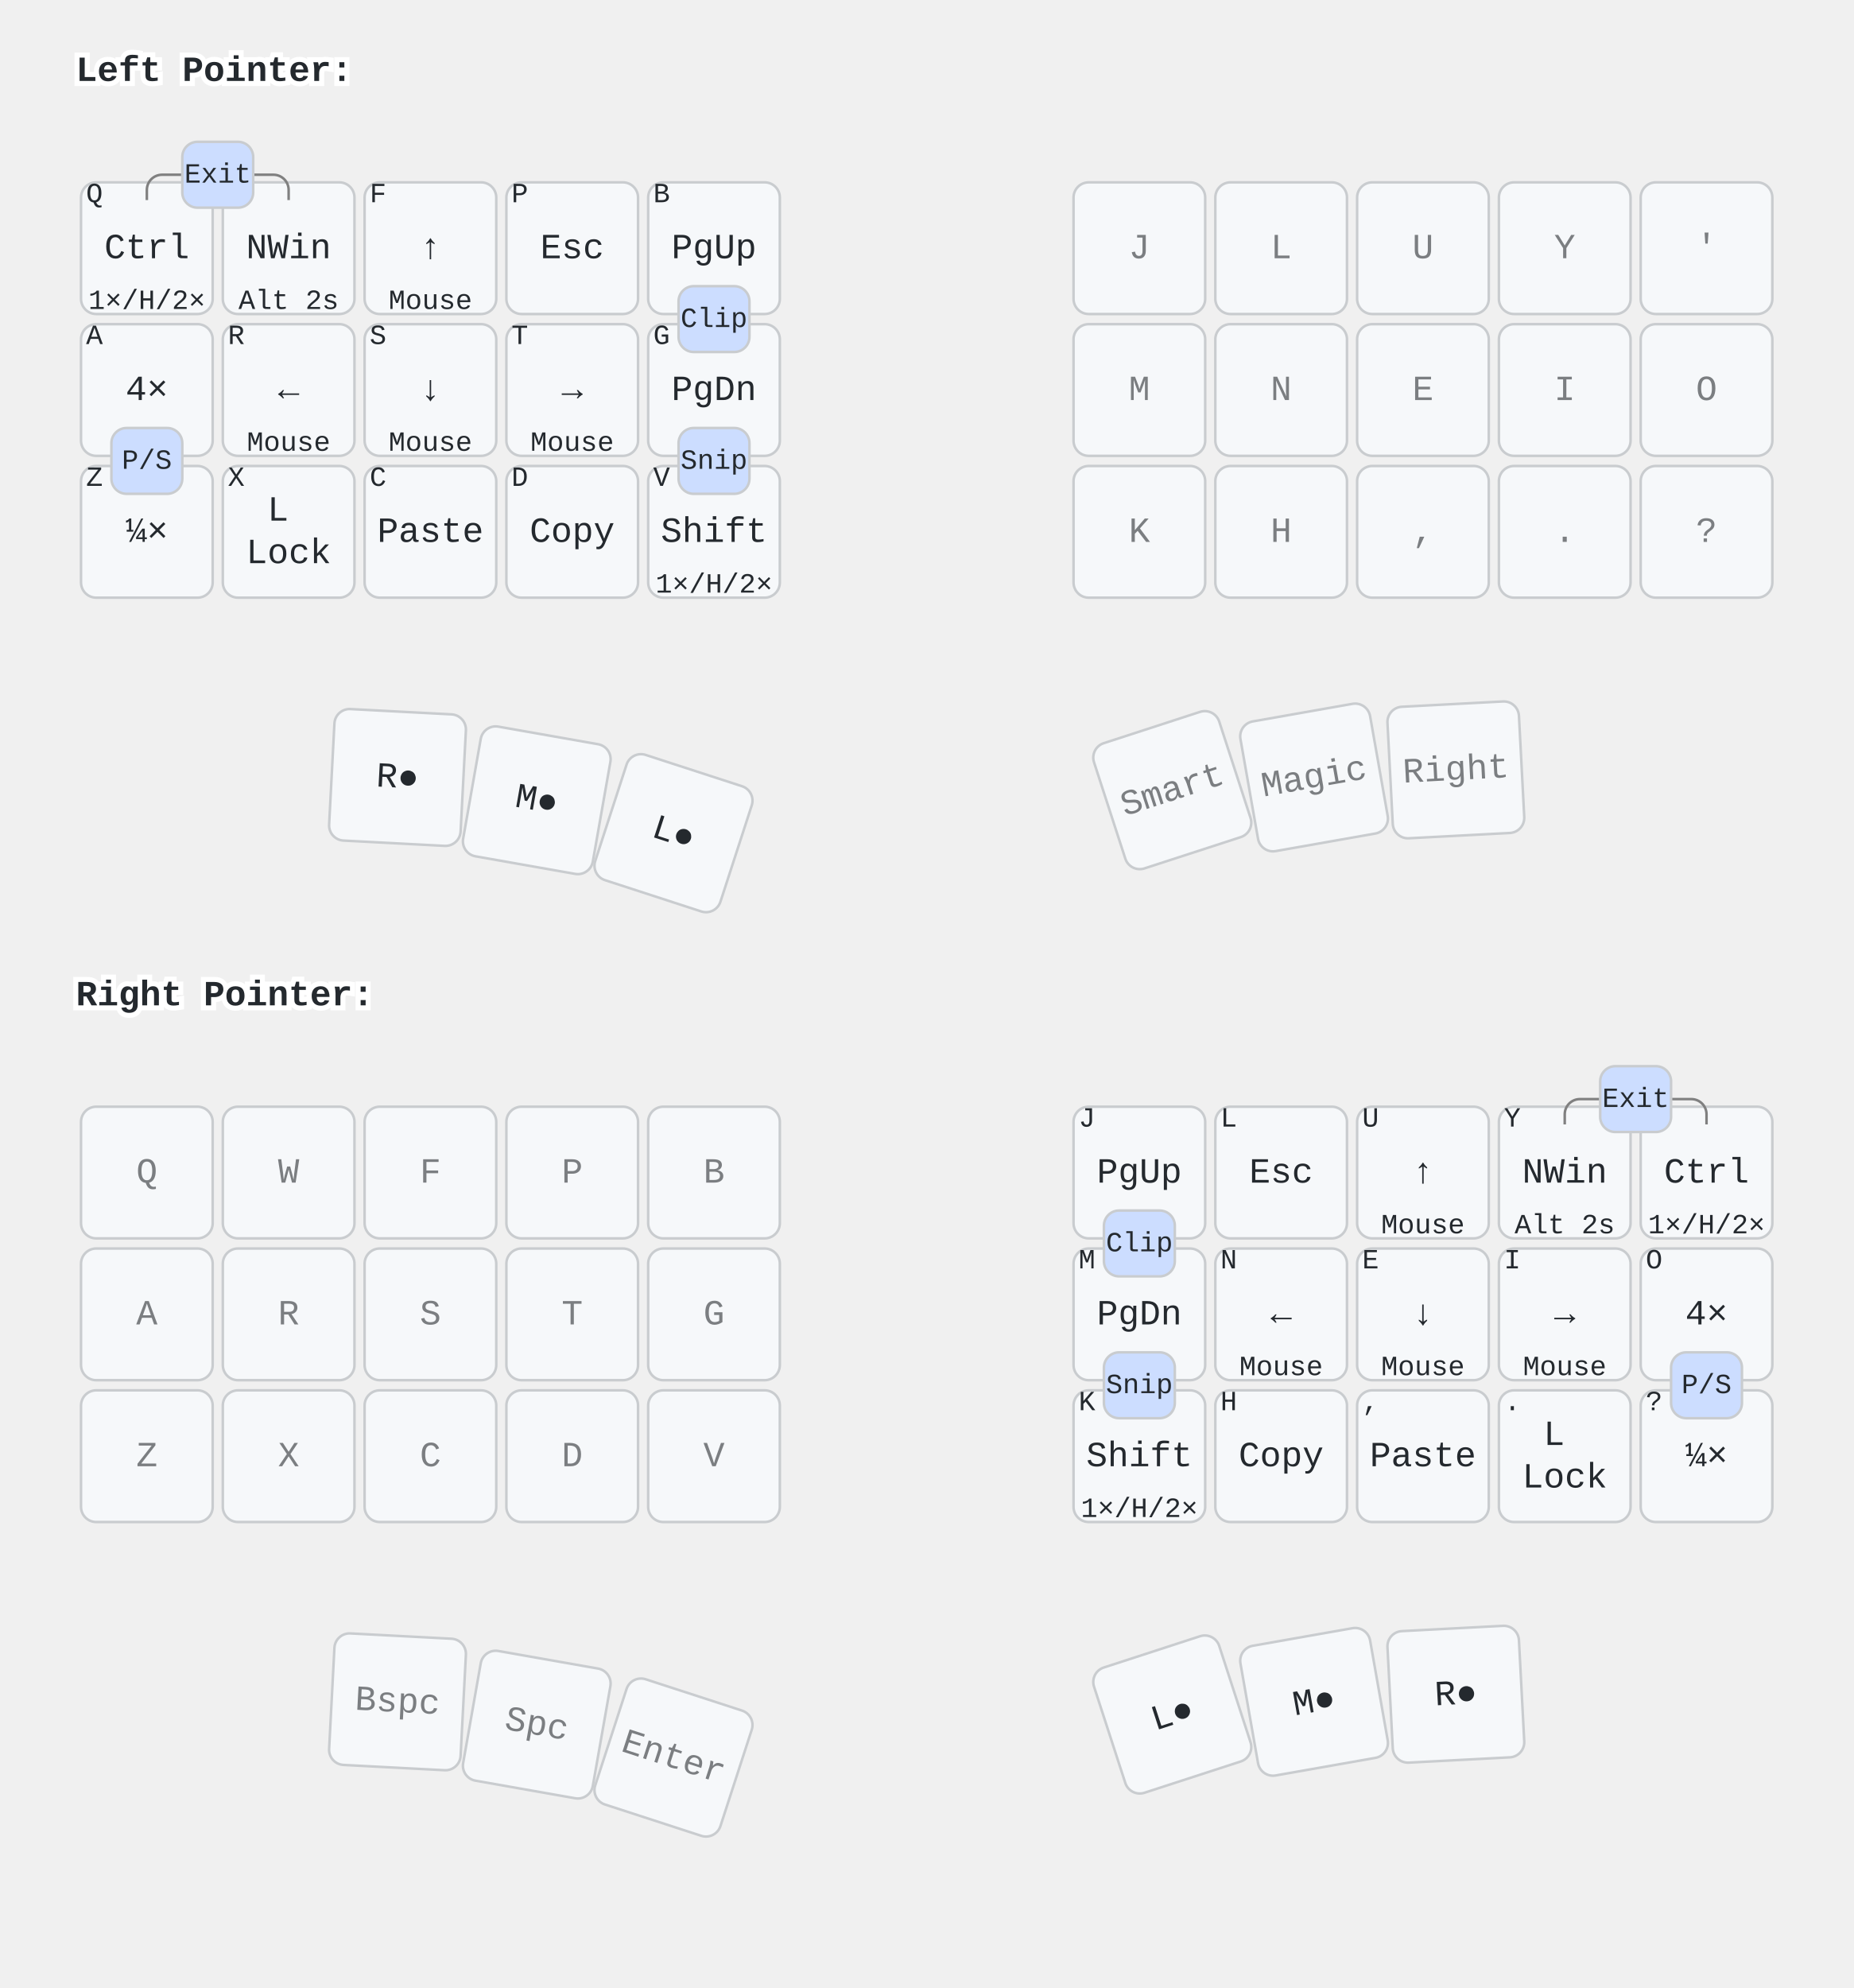
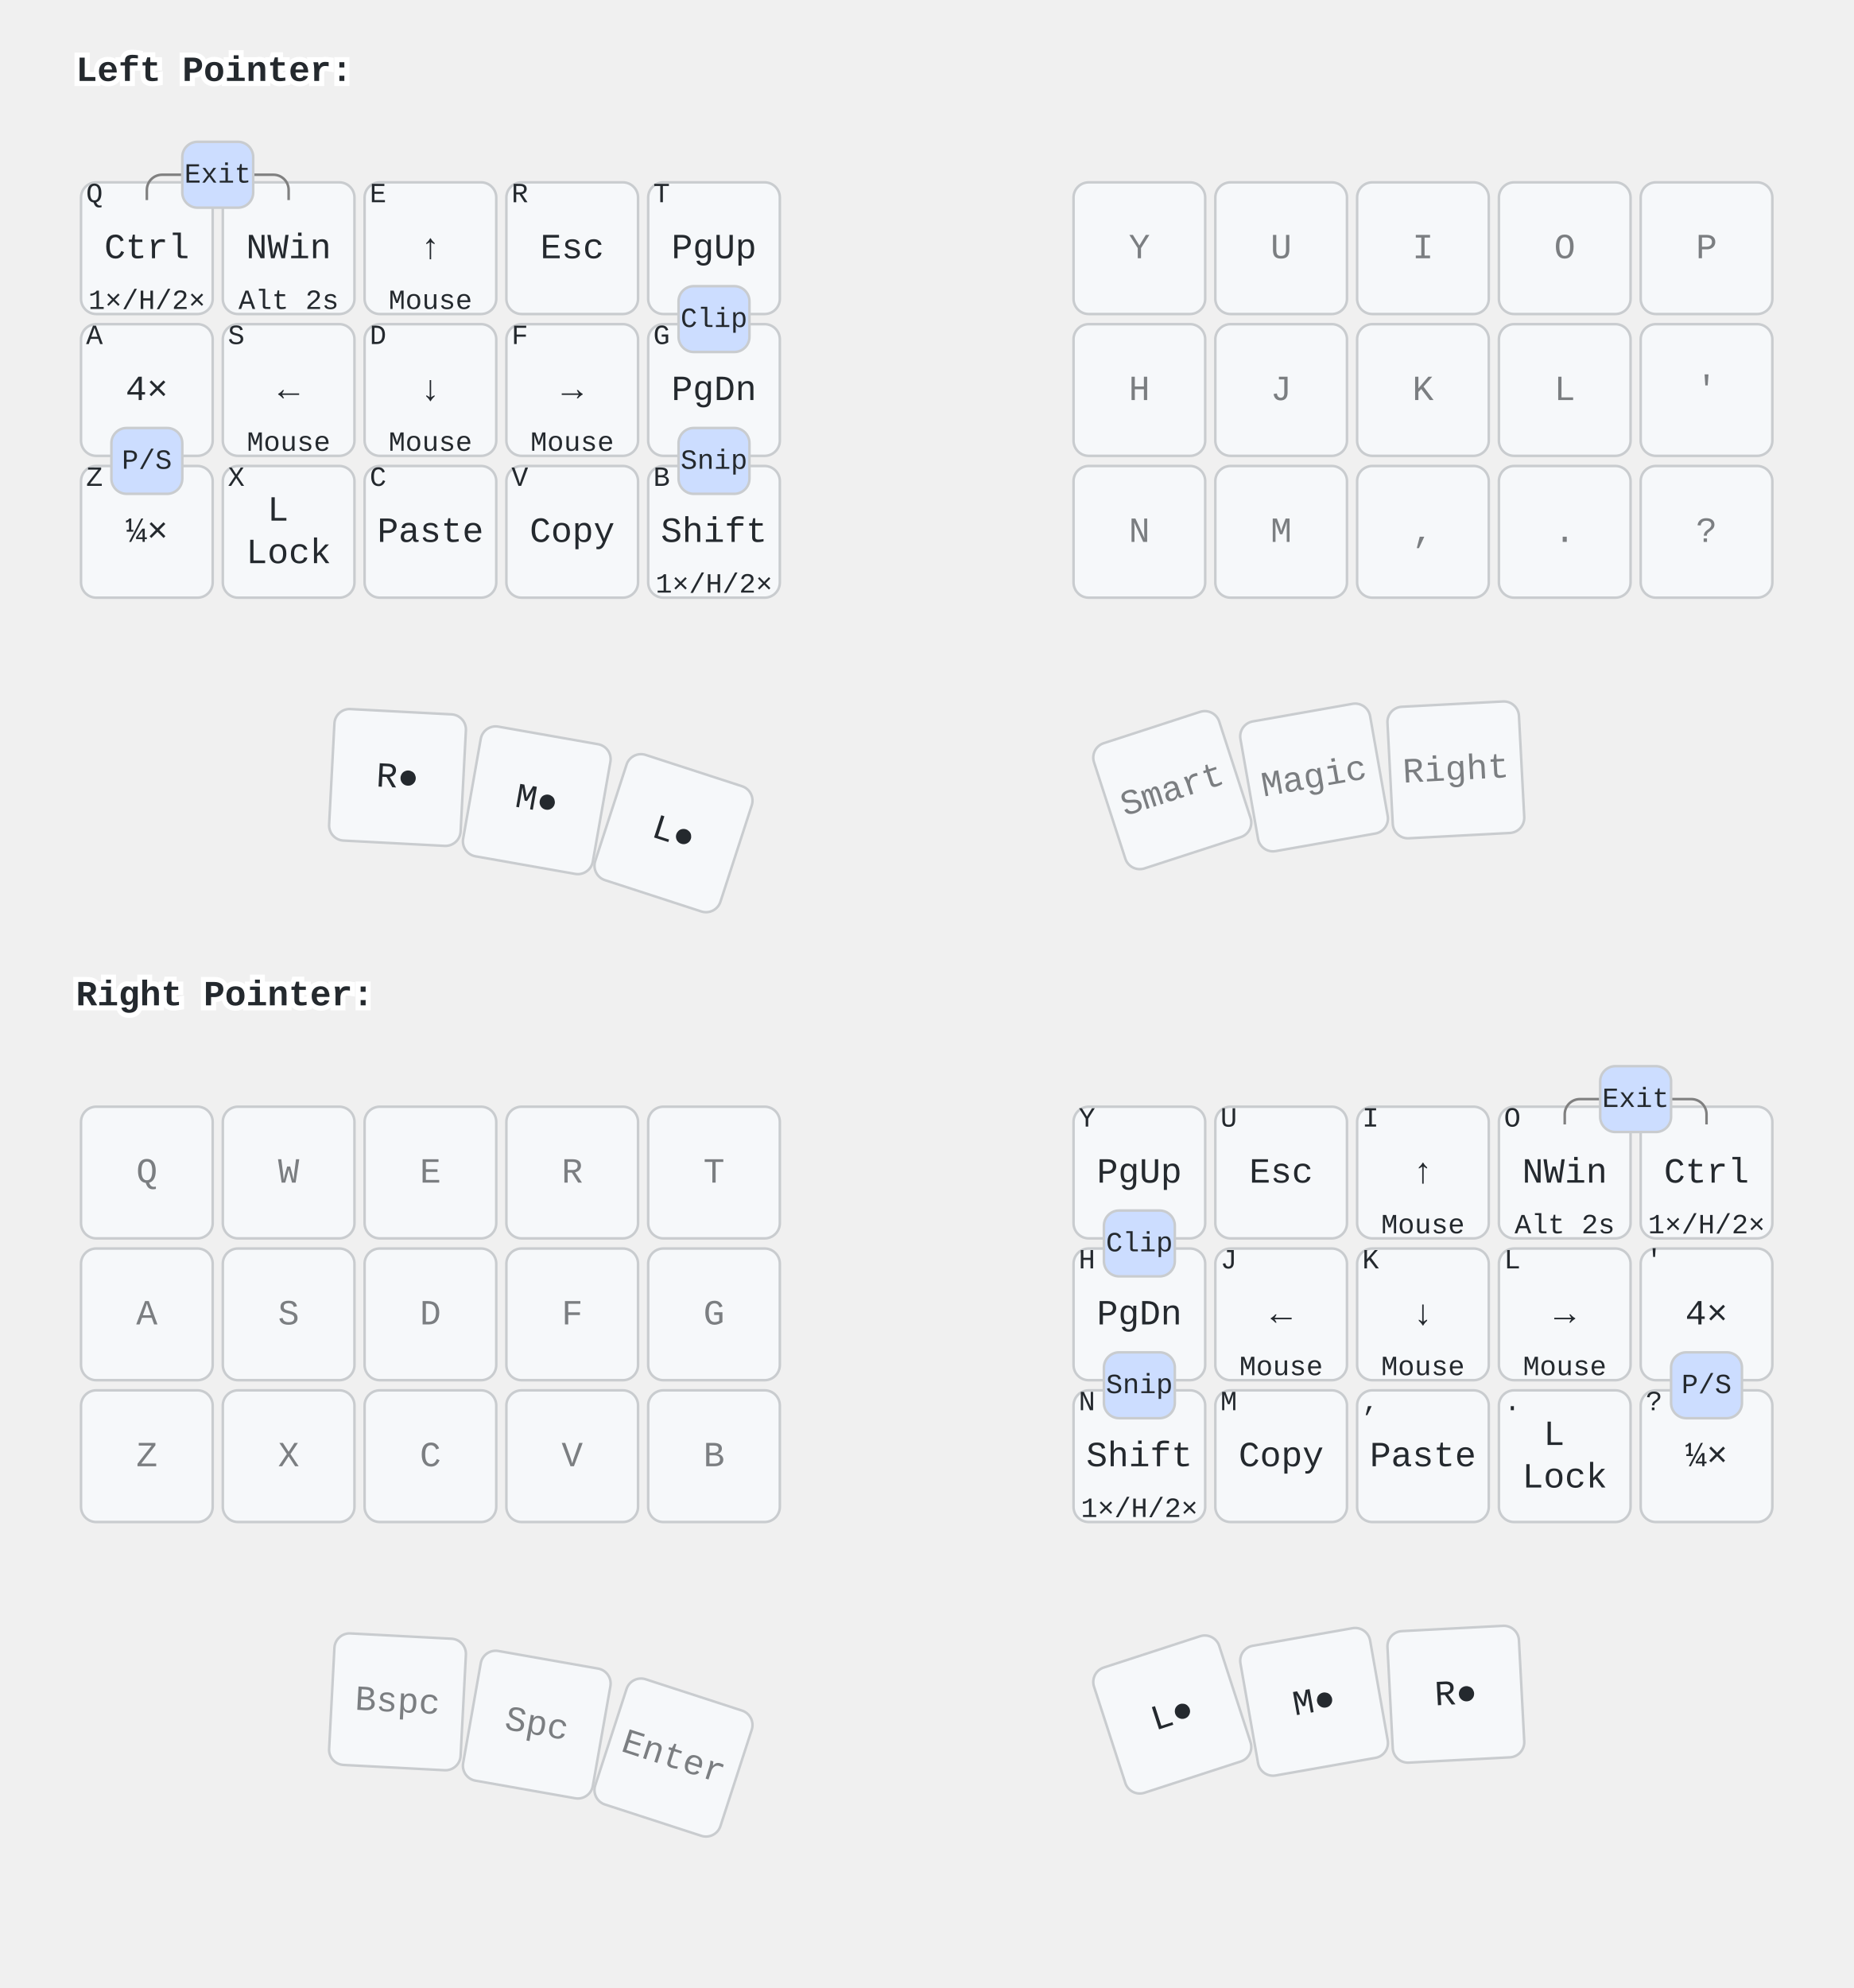
<svg xmlns="http://www.w3.org/2000/svg" width="732" height="785" viewBox="0 0 732 785" class="keymap">
  <style>/* inherit to force styles through use tags */
svg path {
    fill: inherit;
}

/* font and background color specifications */
svg.keymap {
    font-family: SFMono-Regular,Consolas,Liberation Mono,Menlo,monospace;
    font-size: 14px;
    font-kerning: normal;
    text-rendering: optimizeLegibility;
    fill: #24292e;
}

/* default key styling */
rect.key {
    fill: #f6f8fa;
}

rect.key, rect.combo {
    stroke: #c9cccf;
    stroke-width: 1;
}

/* default key side styling, only used is draw_key_sides is set */
rect.side {
    filter: brightness(90%);
}

/* color accent for combo boxes */
rect.combo, rect.combo-separate {
    fill: #cdf;
}

/* color accent for held keys */
rect.held, rect.combo.held {
    fill: #fdd;
}

/* color accent for ghost (optional) keys */
rect.ghost, rect.combo.ghost {
    stroke-dasharray: 4, 4;
    stroke-width: 2;
}

text {
    text-anchor: middle;
    dominant-baseline: middle;
}

/* styling for layer labels */
text.label {
    font-weight: bold;
    text-anchor: start;
    stroke: white;
    stroke-width: 4;
    paint-order: stroke;
}

/* styling for optional footer */
text.footer {
    text-anchor: end;
    dominant-baseline: auto;
    stroke: white;
    stroke-width: 4;
    paint-order: stroke;
}

/* styling for combo tap, and key non-tap label text */
text.combo, text.hold, text.shifted, text.left, text.right, text.tl, text.tr, text.bl, text.br {
    font-size: 11px;
}

text.hold, text.bl, text.br {
    text-anchor: middle;
    dominant-baseline: auto;
}

text.shifted, text.tl, text.tr {
    text-anchor: middle;
    dominant-baseline: hanging;
}

text.left, text.tl, text.bl {
    text-anchor: start;
}

text.right, text.tr, text.br {
    text-anchor: end;
}

text.layer-activator {
    text-decoration: underline;
}

/* styling for hold/shifted label text in combo box */
text.combo.hold, text.combo.shifted, text.combo.left, text.combo.right {
    font-size: 8px;
}

/* lighter symbol for transparent keys */
text.trans {
    fill: #7b7e81;
}

/* styling for combo dendrons */
path.combo {
    stroke-width: 1;
    stroke: gray;
    fill: none;
}

/* Start Tabler Icons Cleanup */
/* cannot use height/width with glyphs */
.icon-tabler &gt; path {
    fill: inherit;
    stroke: inherit;
    stroke-width: 2;
}
/* hide tabler's default box */
.icon-tabler &gt; path[stroke="none"][fill="none"] {
    visibility: hidden;
}
/* End Tabler Icons Cleanup */
</style>
  <g transform="translate(30, 0)" class="layer-Left Pointer">
    <text x="0" y="28" class="label" id="Left-Pointer">Left Pointer:</text>
    <g transform="translate(0, 70)">
      <g transform="translate(28, 28)" class="key keypos-0">
        <rect rx="6" ry="6" x="-26" y="-26" width="52" height="52" class="key" />
        <text x="0" y="0" class="key tap">Ctrl</text>
        <text x="0" y="24" class="key hold">1×/H/2×</text>
        <text x="-24" y="-24" class="key tl">Q</text>
      </g>
      <g transform="translate(84, 28)" class="key keypos-1">
        <rect rx="6" ry="6" x="-26" y="-26" width="52" height="52" class="key" />
        <text x="0" y="0" class="key tap">NWin</text>
        <text x="0" y="24" class="key hold">Alt 2s</text>
        <text x="-24" y="-24" class="key tl">W</text>
      </g>
      <g transform="translate(140, 28)" class="key keypos-2">
        <rect rx="6" ry="6" x="-26" y="-26" width="52" height="52" class="key" />
        <text x="0" y="0" class="key tap">↑</text>
        <text x="0" y="24" class="key hold">Mouse</text>
-         <text x="-24" y="-24" class="key tl">F</text>
+         <text x="-24" y="-24" class="key tl">E</text>
      </g>
      <g transform="translate(196, 28)" class="key keypos-3">
        <rect rx="6" ry="6" x="-26" y="-26" width="52" height="52" class="key" />
        <text x="0" y="0" class="key tap">Esc</text>
-         <text x="-24" y="-24" class="key tl">P</text>
+         <text x="-24" y="-24" class="key tl">R</text>
      </g>
      <g transform="translate(252, 28)" class="key keypos-4">
        <rect rx="6" ry="6" x="-26" y="-26" width="52" height="52" class="key" />
        <text x="0" y="0" class="key tap">PgUp</text>
-         <text x="-24" y="-24" class="key tl">B</text>
+         <text x="-24" y="-24" class="key tl">T</text>
      </g>
      <g transform="translate(420, 28)" class="key trans keypos-5">
        <rect rx="6" ry="6" x="-26" y="-26" width="52" height="52" class="key trans" />
-         <text x="0" y="0" class="key trans tap">J</text>
+         <text x="0" y="0" class="key trans tap">Y</text>
      </g>
      <g transform="translate(476, 28)" class="key trans keypos-6">
        <rect rx="6" ry="6" x="-26" y="-26" width="52" height="52" class="key trans" />
-         <text x="0" y="0" class="key trans tap">L</text>
+         <text x="0" y="0" class="key trans tap">U</text>
      </g>
      <g transform="translate(532, 28)" class="key trans keypos-7">
        <rect rx="6" ry="6" x="-26" y="-26" width="52" height="52" class="key trans" />
-         <text x="0" y="0" class="key trans tap">U</text>
+         <text x="0" y="0" class="key trans tap">I</text>
      </g>
      <g transform="translate(588, 28)" class="key trans keypos-8">
        <rect rx="6" ry="6" x="-26" y="-26" width="52" height="52" class="key trans" />
-         <text x="0" y="0" class="key trans tap">Y</text>
+         <text x="0" y="0" class="key trans tap">O</text>
      </g>
      <g transform="translate(644, 28)" class="key trans keypos-9">
        <rect rx="6" ry="6" x="-26" y="-26" width="52" height="52" class="key trans" />
-         <text x="0" y="0" class="key trans tap">'</text>
+         <text x="0" y="0" class="key trans tap">P</text>
      </g>
      <g transform="translate(28, 84)" class="key keypos-10">
        <rect rx="6" ry="6" x="-26" y="-26" width="52" height="52" class="key" />
        <text x="0" y="0" class="key tap">4×</text>
        <text x="-24" y="-24" class="key tl">A</text>
      </g>
      <g transform="translate(84, 84)" class="key keypos-11">
        <rect rx="6" ry="6" x="-26" y="-26" width="52" height="52" class="key" />
        <text x="0" y="0" class="key tap">←</text>
        <text x="0" y="24" class="key hold">Mouse</text>
-         <text x="-24" y="-24" class="key tl">R</text>
+         <text x="-24" y="-24" class="key tl">S</text>
      </g>
      <g transform="translate(140, 84)" class="key keypos-12">
        <rect rx="6" ry="6" x="-26" y="-26" width="52" height="52" class="key" />
        <text x="0" y="0" class="key tap">↓</text>
        <text x="0" y="24" class="key hold">Mouse</text>
-         <text x="-24" y="-24" class="key tl">S</text>
+         <text x="-24" y="-24" class="key tl">D</text>
      </g>
      <g transform="translate(196, 84)" class="key keypos-13">
        <rect rx="6" ry="6" x="-26" y="-26" width="52" height="52" class="key" />
        <text x="0" y="0" class="key tap">→</text>
        <text x="0" y="24" class="key hold">Mouse</text>
-         <text x="-24" y="-24" class="key tl">T</text>
+         <text x="-24" y="-24" class="key tl">F</text>
      </g>
      <g transform="translate(252, 84)" class="key keypos-14">
        <rect rx="6" ry="6" x="-26" y="-26" width="52" height="52" class="key" />
        <text x="0" y="0" class="key tap">PgDn</text>
        <text x="-24" y="-24" class="key tl">G</text>
      </g>
      <g transform="translate(420, 84)" class="key trans keypos-15">
        <rect rx="6" ry="6" x="-26" y="-26" width="52" height="52" class="key trans" />
-         <text x="0" y="0" class="key trans tap">M</text>
+         <text x="0" y="0" class="key trans tap">H</text>
      </g>
      <g transform="translate(476, 84)" class="key trans keypos-16">
        <rect rx="6" ry="6" x="-26" y="-26" width="52" height="52" class="key trans" />
-         <text x="0" y="0" class="key trans tap">N</text>
+         <text x="0" y="0" class="key trans tap">J</text>
      </g>
      <g transform="translate(532, 84)" class="key trans keypos-17">
        <rect rx="6" ry="6" x="-26" y="-26" width="52" height="52" class="key trans" />
-         <text x="0" y="0" class="key trans tap">E</text>
+         <text x="0" y="0" class="key trans tap">K</text>
      </g>
      <g transform="translate(588, 84)" class="key trans keypos-18">
        <rect rx="6" ry="6" x="-26" y="-26" width="52" height="52" class="key trans" />
-         <text x="0" y="0" class="key trans tap">I</text>
+         <text x="0" y="0" class="key trans tap">L</text>
      </g>
      <g transform="translate(644, 84)" class="key trans keypos-19">
        <rect rx="6" ry="6" x="-26" y="-26" width="52" height="52" class="key trans" />
-         <text x="0" y="0" class="key trans tap">O</text>
+         <text x="0" y="0" class="key trans tap">'</text>
      </g>
      <g transform="translate(28, 140)" class="key keypos-20">
        <rect rx="6" ry="6" x="-26" y="-26" width="52" height="52" class="key" />
        <text x="0" y="0" class="key tap">¼×</text>
        <text x="-24" y="-24" class="key tl">Z</text>
      </g>
      <g transform="translate(84, 140)" class="key keypos-21">
        <rect rx="6" ry="6" x="-26" y="-26" width="52" height="52" class="key" />
        <text x="0" y="0" class="key tap">
          <tspan x="0" dy="-0.6em">L</tspan>
          <tspan x="0" dy="1.2em">Lock</tspan>
        </text>
        <text x="-24" y="-24" class="key tl">X</text>
      </g>
      <g transform="translate(140, 140)" class="key keypos-22">
        <rect rx="6" ry="6" x="-26" y="-26" width="52" height="52" class="key" />
        <text x="0" y="0" class="key tap">Paste</text>
        <text x="-24" y="-24" class="key tl">C</text>
      </g>
      <g transform="translate(196, 140)" class="key keypos-23">
        <rect rx="6" ry="6" x="-26" y="-26" width="52" height="52" class="key" />
        <text x="0" y="0" class="key tap">Copy</text>
-         <text x="-24" y="-24" class="key tl">D</text>
+         <text x="-24" y="-24" class="key tl">V</text>
      </g>
      <g transform="translate(252, 140)" class="key keypos-24">
        <rect rx="6" ry="6" x="-26" y="-26" width="52" height="52" class="key" />
        <text x="0" y="0" class="key tap">Shift</text>
        <text x="0" y="24" class="key hold">1×/H/2×</text>
-         <text x="-24" y="-24" class="key tl">V</text>
+         <text x="-24" y="-24" class="key tl">B</text>
      </g>
      <g transform="translate(420, 140)" class="key trans keypos-25">
        <rect rx="6" ry="6" x="-26" y="-26" width="52" height="52" class="key trans" />
-         <text x="0" y="0" class="key trans tap">K</text>
+         <text x="0" y="0" class="key trans tap">N</text>
      </g>
      <g transform="translate(476, 140)" class="key trans keypos-26">
        <rect rx="6" ry="6" x="-26" y="-26" width="52" height="52" class="key trans" />
-         <text x="0" y="0" class="key trans tap">H</text>
+         <text x="0" y="0" class="key trans tap">M</text>
      </g>
      <g transform="translate(532, 140)" class="key trans keypos-27">
        <rect rx="6" ry="6" x="-26" y="-26" width="52" height="52" class="key trans" />
        <text x="0" y="0" class="key trans tap">,</text>
      </g>
      <g transform="translate(588, 140)" class="key trans keypos-28">
        <rect rx="6" ry="6" x="-26" y="-26" width="52" height="52" class="key trans" />
        <text x="0" y="0" class="key trans tap">.</text>
      </g>
      <g transform="translate(644, 140)" class="key trans keypos-29">
        <rect rx="6" ry="6" x="-26" y="-26" width="52" height="52" class="key trans" />
        <text x="0" y="0" class="key trans tap">?</text>
      </g>
      <g transform="translate(127, 237) rotate(3.0)" class="key keypos-30">
        <rect rx="6" ry="6" x="-26" y="-26" width="52" height="52" class="key" />
        <text x="0" y="0" class="key tap">R●</text>
      </g>
      <g transform="translate(182, 246) rotate(10.0)" class="key keypos-31">
        <rect rx="6" ry="6" x="-26" y="-26" width="52" height="52" class="key" />
        <text x="0" y="0" class="key tap">M●</text>
      </g>
      <g transform="translate(236, 259) rotate(18.0)" class="key keypos-32">
        <rect rx="6" ry="6" x="-26" y="-26" width="52" height="52" class="key" />
        <text x="0" y="0" class="key tap">L●</text>
      </g>
      <g transform="translate(433, 242) rotate(-18.0)" class="key trans keypos-33">
        <rect rx="6" ry="6" x="-26" y="-26" width="52" height="52" class="key trans" />
        <text x="0" y="0" class="key trans tap">Smart</text>
      </g>
      <g transform="translate(489, 237) rotate(-10.0)" class="key trans keypos-34">
        <rect rx="6" ry="6" x="-26" y="-26" width="52" height="52" class="key trans" />
        <text x="0" y="0" class="key trans tap">Magic</text>
      </g>
      <g transform="translate(545, 234) rotate(-3.0)" class="key trans keypos-35">
        <rect rx="6" ry="6" x="-26" y="-26" width="52" height="52" class="key trans" />
        <text x="0" y="0" class="key trans tap">Right</text>
      </g>
      <g class="combo combopos-0">
        <rect rx="6" ry="6" x="238" y="43" width="28" height="26" class="combo" />
        <text x="252" y="56" class="combo tap">Clip</text>
      </g>
      <g class="combo combopos-1">
        <rect rx="6" ry="6" x="238" y="99" width="28" height="26" class="combo" />
        <text x="252" y="112" class="combo tap">Snip</text>
      </g>
      <g class="combo combopos-2">
        <path d="M56,-1 h-22 a6.0,6.0 0 0 0 -6.0,6.0 v4" class="combo" />
        <path d="M56,-1 h22 a6.0,6.0 0 0 1 6.0,6.0 v4" class="combo" />
        <rect rx="6" ry="6" x="42" y="-14" width="28" height="26" class="combo" />
        <text x="56" y="-1" class="combo tap">Exit</text>
      </g>
      <g class="combo combopos-3">
        <rect rx="6" ry="6" x="14" y="99" width="28" height="26" class="combo" />
        <text x="28" y="112" class="combo tap">P/S</text>
      </g>
    </g>
  </g>
  <g transform="translate(30, 365)" class="layer-Right Pointer">
    <text x="0" y="28" class="label" id="Right-Pointer">Right Pointer:</text>
    <g transform="translate(0, 70)">
      <g transform="translate(28, 28)" class="key trans keypos-0">
        <rect rx="6" ry="6" x="-26" y="-26" width="52" height="52" class="key trans" />
        <text x="0" y="0" class="key trans tap">Q</text>
      </g>
      <g transform="translate(84, 28)" class="key trans keypos-1">
        <rect rx="6" ry="6" x="-26" y="-26" width="52" height="52" class="key trans" />
        <text x="0" y="0" class="key trans tap">W</text>
      </g>
      <g transform="translate(140, 28)" class="key trans keypos-2">
        <rect rx="6" ry="6" x="-26" y="-26" width="52" height="52" class="key trans" />
-         <text x="0" y="0" class="key trans tap">F</text>
+         <text x="0" y="0" class="key trans tap">E</text>
      </g>
      <g transform="translate(196, 28)" class="key trans keypos-3">
        <rect rx="6" ry="6" x="-26" y="-26" width="52" height="52" class="key trans" />
-         <text x="0" y="0" class="key trans tap">P</text>
+         <text x="0" y="0" class="key trans tap">R</text>
      </g>
      <g transform="translate(252, 28)" class="key trans keypos-4">
        <rect rx="6" ry="6" x="-26" y="-26" width="52" height="52" class="key trans" />
-         <text x="0" y="0" class="key trans tap">B</text>
+         <text x="0" y="0" class="key trans tap">T</text>
      </g>
      <g transform="translate(420, 28)" class="key keypos-5">
        <rect rx="6" ry="6" x="-26" y="-26" width="52" height="52" class="key" />
        <text x="0" y="0" class="key tap">PgUp</text>
-         <text x="-24" y="-24" class="key tl">J</text>
+         <text x="-24" y="-24" class="key tl">Y</text>
      </g>
      <g transform="translate(476, 28)" class="key keypos-6">
        <rect rx="6" ry="6" x="-26" y="-26" width="52" height="52" class="key" />
        <text x="0" y="0" class="key tap">Esc</text>
-         <text x="-24" y="-24" class="key tl">L</text>
+         <text x="-24" y="-24" class="key tl">U</text>
      </g>
      <g transform="translate(532, 28)" class="key keypos-7">
        <rect rx="6" ry="6" x="-26" y="-26" width="52" height="52" class="key" />
        <text x="0" y="0" class="key tap">↑</text>
        <text x="0" y="24" class="key hold">Mouse</text>
-         <text x="-24" y="-24" class="key tl">U</text>
+         <text x="-24" y="-24" class="key tl">I</text>
      </g>
      <g transform="translate(588, 28)" class="key keypos-8">
        <rect rx="6" ry="6" x="-26" y="-26" width="52" height="52" class="key" />
        <text x="0" y="0" class="key tap">NWin</text>
        <text x="0" y="24" class="key hold">Alt 2s</text>
-         <text x="-24" y="-24" class="key tl">Y</text>
+         <text x="-24" y="-24" class="key tl">O</text>
      </g>
      <g transform="translate(644, 28)" class="key keypos-9">
        <rect rx="6" ry="6" x="-26" y="-26" width="52" height="52" class="key" />
        <text x="0" y="0" class="key tap">Ctrl</text>
        <text x="0" y="24" class="key hold">1×/H/2×</text>
+         <text x="-24" y="-24" class="key tl">P</text>
+       </g>
+       <g transform="translate(28, 84)" class="key trans keypos-10">
+         <rect rx="6" ry="6" x="-26" y="-26" width="52" height="52" class="key trans" />
+         <text x="0" y="0" class="key trans tap">A</text>
+       </g>
+       <g transform="translate(84, 84)" class="key trans keypos-11">
+         <rect rx="6" ry="6" x="-26" y="-26" width="52" height="52" class="key trans" />
+         <text x="0" y="0" class="key trans tap">S</text>
+       </g>
+       <g transform="translate(140, 84)" class="key trans keypos-12">
+         <rect rx="6" ry="6" x="-26" y="-26" width="52" height="52" class="key trans" />
+         <text x="0" y="0" class="key trans tap">D</text>
+       </g>
+       <g transform="translate(196, 84)" class="key trans keypos-13">
+         <rect rx="6" ry="6" x="-26" y="-26" width="52" height="52" class="key trans" />
+         <text x="0" y="0" class="key trans tap">F</text>
+       </g>
+       <g transform="translate(252, 84)" class="key trans keypos-14">
+         <rect rx="6" ry="6" x="-26" y="-26" width="52" height="52" class="key trans" />
+         <text x="0" y="0" class="key trans tap">G</text>
+       </g>
+       <g transform="translate(420, 84)" class="key keypos-15">
+         <rect rx="6" ry="6" x="-26" y="-26" width="52" height="52" class="key" />
+         <text x="0" y="0" class="key tap">PgDn</text>
+         <text x="-24" y="-24" class="key tl">H</text>
+       </g>
+       <g transform="translate(476, 84)" class="key keypos-16">
+         <rect rx="6" ry="6" x="-26" y="-26" width="52" height="52" class="key" />
+         <text x="0" y="0" class="key tap">←</text>
+         <text x="0" y="24" class="key hold">Mouse</text>
+         <text x="-24" y="-24" class="key tl">J</text>
+       </g>
+       <g transform="translate(532, 84)" class="key keypos-17">
+         <rect rx="6" ry="6" x="-26" y="-26" width="52" height="52" class="key" />
+         <text x="0" y="0" class="key tap">↓</text>
+         <text x="0" y="24" class="key hold">Mouse</text>
+         <text x="-24" y="-24" class="key tl">K</text>
+       </g>
+       <g transform="translate(588, 84)" class="key keypos-18">
+         <rect rx="6" ry="6" x="-26" y="-26" width="52" height="52" class="key" />
+         <text x="0" y="0" class="key tap">→</text>
+         <text x="0" y="24" class="key hold">Mouse</text>
+         <text x="-24" y="-24" class="key tl">L</text>
+       </g>
+       <g transform="translate(644, 84)" class="key keypos-19">
+         <rect rx="6" ry="6" x="-26" y="-26" width="52" height="52" class="key" />
+         <text x="0" y="0" class="key tap">4×</text>
        <text x="-24" y="-24" class="key tl">'</text>
      </g>
-       <g transform="translate(28, 84)" class="key trans keypos-10">
-         <rect rx="6" ry="6" x="-26" y="-26" width="52" height="52" class="key trans" />
-         <text x="0" y="0" class="key trans tap">A</text>
-       </g>
-       <g transform="translate(84, 84)" class="key trans keypos-11">
-         <rect rx="6" ry="6" x="-26" y="-26" width="52" height="52" class="key trans" />
-         <text x="0" y="0" class="key trans tap">R</text>
-       </g>
-       <g transform="translate(140, 84)" class="key trans keypos-12">
-         <rect rx="6" ry="6" x="-26" y="-26" width="52" height="52" class="key trans" />
-         <text x="0" y="0" class="key trans tap">S</text>
-       </g>
-       <g transform="translate(196, 84)" class="key trans keypos-13">
-         <rect rx="6" ry="6" x="-26" y="-26" width="52" height="52" class="key trans" />
-         <text x="0" y="0" class="key trans tap">T</text>
-       </g>
-       <g transform="translate(252, 84)" class="key trans keypos-14">
-         <rect rx="6" ry="6" x="-26" y="-26" width="52" height="52" class="key trans" />
-         <text x="0" y="0" class="key trans tap">G</text>
-       </g>
-       <g transform="translate(420, 84)" class="key keypos-15">
-         <rect rx="6" ry="6" x="-26" y="-26" width="52" height="52" class="key" />
-         <text x="0" y="0" class="key tap">PgDn</text>
-         <text x="-24" y="-24" class="key tl">M</text>
-       </g>
-       <g transform="translate(476, 84)" class="key keypos-16">
-         <rect rx="6" ry="6" x="-26" y="-26" width="52" height="52" class="key" />
-         <text x="0" y="0" class="key tap">←</text>
-         <text x="0" y="24" class="key hold">Mouse</text>
-         <text x="-24" y="-24" class="key tl">N</text>
-       </g>
-       <g transform="translate(532, 84)" class="key keypos-17">
-         <rect rx="6" ry="6" x="-26" y="-26" width="52" height="52" class="key" />
-         <text x="0" y="0" class="key tap">↓</text>
-         <text x="0" y="24" class="key hold">Mouse</text>
-         <text x="-24" y="-24" class="key tl">E</text>
-       </g>
-       <g transform="translate(588, 84)" class="key keypos-18">
-         <rect rx="6" ry="6" x="-26" y="-26" width="52" height="52" class="key" />
-         <text x="0" y="0" class="key tap">→</text>
-         <text x="0" y="24" class="key hold">Mouse</text>
-         <text x="-24" y="-24" class="key tl">I</text>
-       </g>
-       <g transform="translate(644, 84)" class="key keypos-19">
-         <rect rx="6" ry="6" x="-26" y="-26" width="52" height="52" class="key" />
-         <text x="0" y="0" class="key tap">4×</text>
-         <text x="-24" y="-24" class="key tl">O</text>
-       </g>
      <g transform="translate(28, 140)" class="key trans keypos-20">
        <rect rx="6" ry="6" x="-26" y="-26" width="52" height="52" class="key trans" />
        <text x="0" y="0" class="key trans tap">Z</text>
      </g>
      <g transform="translate(84, 140)" class="key trans keypos-21">
        <rect rx="6" ry="6" x="-26" y="-26" width="52" height="52" class="key trans" />
        <text x="0" y="0" class="key trans tap">X</text>
      </g>
      <g transform="translate(140, 140)" class="key trans keypos-22">
        <rect rx="6" ry="6" x="-26" y="-26" width="52" height="52" class="key trans" />
        <text x="0" y="0" class="key trans tap">C</text>
      </g>
      <g transform="translate(196, 140)" class="key trans keypos-23">
        <rect rx="6" ry="6" x="-26" y="-26" width="52" height="52" class="key trans" />
-         <text x="0" y="0" class="key trans tap">D</text>
+         <text x="0" y="0" class="key trans tap">V</text>
      </g>
      <g transform="translate(252, 140)" class="key trans keypos-24">
        <rect rx="6" ry="6" x="-26" y="-26" width="52" height="52" class="key trans" />
-         <text x="0" y="0" class="key trans tap">V</text>
+         <text x="0" y="0" class="key trans tap">B</text>
      </g>
      <g transform="translate(420, 140)" class="key keypos-25">
        <rect rx="6" ry="6" x="-26" y="-26" width="52" height="52" class="key" />
        <text x="0" y="0" class="key tap">Shift</text>
        <text x="0" y="24" class="key hold">1×/H/2×</text>
-         <text x="-24" y="-24" class="key tl">K</text>
+         <text x="-24" y="-24" class="key tl">N</text>
      </g>
      <g transform="translate(476, 140)" class="key keypos-26">
        <rect rx="6" ry="6" x="-26" y="-26" width="52" height="52" class="key" />
        <text x="0" y="0" class="key tap">Copy</text>
-         <text x="-24" y="-24" class="key tl">H</text>
+         <text x="-24" y="-24" class="key tl">M</text>
      </g>
      <g transform="translate(532, 140)" class="key keypos-27">
        <rect rx="6" ry="6" x="-26" y="-26" width="52" height="52" class="key" />
        <text x="0" y="0" class="key tap">Paste</text>
        <text x="-24" y="-24" class="key tl">,</text>
      </g>
      <g transform="translate(588, 140)" class="key keypos-28">
        <rect rx="6" ry="6" x="-26" y="-26" width="52" height="52" class="key" />
        <text x="0" y="0" class="key tap">
          <tspan x="0" dy="-0.6em">L</tspan>
          <tspan x="0" dy="1.2em">Lock</tspan>
        </text>
        <text x="-24" y="-24" class="key tl">.</text>
      </g>
      <g transform="translate(644, 140)" class="key keypos-29">
        <rect rx="6" ry="6" x="-26" y="-26" width="52" height="52" class="key" />
        <text x="0" y="0" class="key tap">¼×</text>
        <text x="-24" y="-24" class="key tl">?</text>
      </g>
      <g transform="translate(127, 237) rotate(3.0)" class="key trans keypos-30">
        <rect rx="6" ry="6" x="-26" y="-26" width="52" height="52" class="key trans" />
        <text x="0" y="0" class="key trans tap">Bspc</text>
      </g>
      <g transform="translate(182, 246) rotate(10.0)" class="key trans keypos-31">
        <rect rx="6" ry="6" x="-26" y="-26" width="52" height="52" class="key trans" />
        <text x="0" y="0" class="key trans tap">Spc</text>
      </g>
      <g transform="translate(236, 259) rotate(18.0)" class="key trans keypos-32">
        <rect rx="6" ry="6" x="-26" y="-26" width="52" height="52" class="key trans" />
        <text x="0" y="0" class="key trans tap">Enter</text>
      </g>
      <g transform="translate(433, 242) rotate(-18.0)" class="key keypos-33">
        <rect rx="6" ry="6" x="-26" y="-26" width="52" height="52" class="key" />
        <text x="0" y="0" class="key tap">L●</text>
      </g>
      <g transform="translate(489, 237) rotate(-10.0)" class="key keypos-34">
        <rect rx="6" ry="6" x="-26" y="-26" width="52" height="52" class="key" />
        <text x="0" y="0" class="key tap">M●</text>
      </g>
      <g transform="translate(545, 234) rotate(-3.0)" class="key keypos-35">
        <rect rx="6" ry="6" x="-26" y="-26" width="52" height="52" class="key" />
        <text x="0" y="0" class="key tap">R●</text>
      </g>
      <g class="combo combopos-0">
        <rect rx="6" ry="6" x="406" y="43" width="28" height="26" class="combo" />
        <text x="420" y="56" class="combo tap">Clip</text>
      </g>
      <g class="combo combopos-1">
        <rect rx="6" ry="6" x="406" y="99" width="28" height="26" class="combo" />
        <text x="420" y="112" class="combo tap">Snip</text>
      </g>
      <g class="combo combopos-2">
        <path d="M616,-1 h-22 a6.0,6.0 0 0 0 -6.0,6.0 v4" class="combo" />
        <path d="M616,-1 h22 a6.0,6.0 0 0 1 6.0,6.0 v4" class="combo" />
        <rect rx="6" ry="6" x="602" y="-14" width="28" height="26" class="combo" />
        <text x="616" y="-1" class="combo tap">Exit</text>
      </g>
      <g class="combo combopos-3">
        <rect rx="6" ry="6" x="630" y="99" width="28" height="26" class="combo" />
        <text x="644" y="112" class="combo tap">P/S</text>
      </g>
    </g>
  </g>
</svg>
